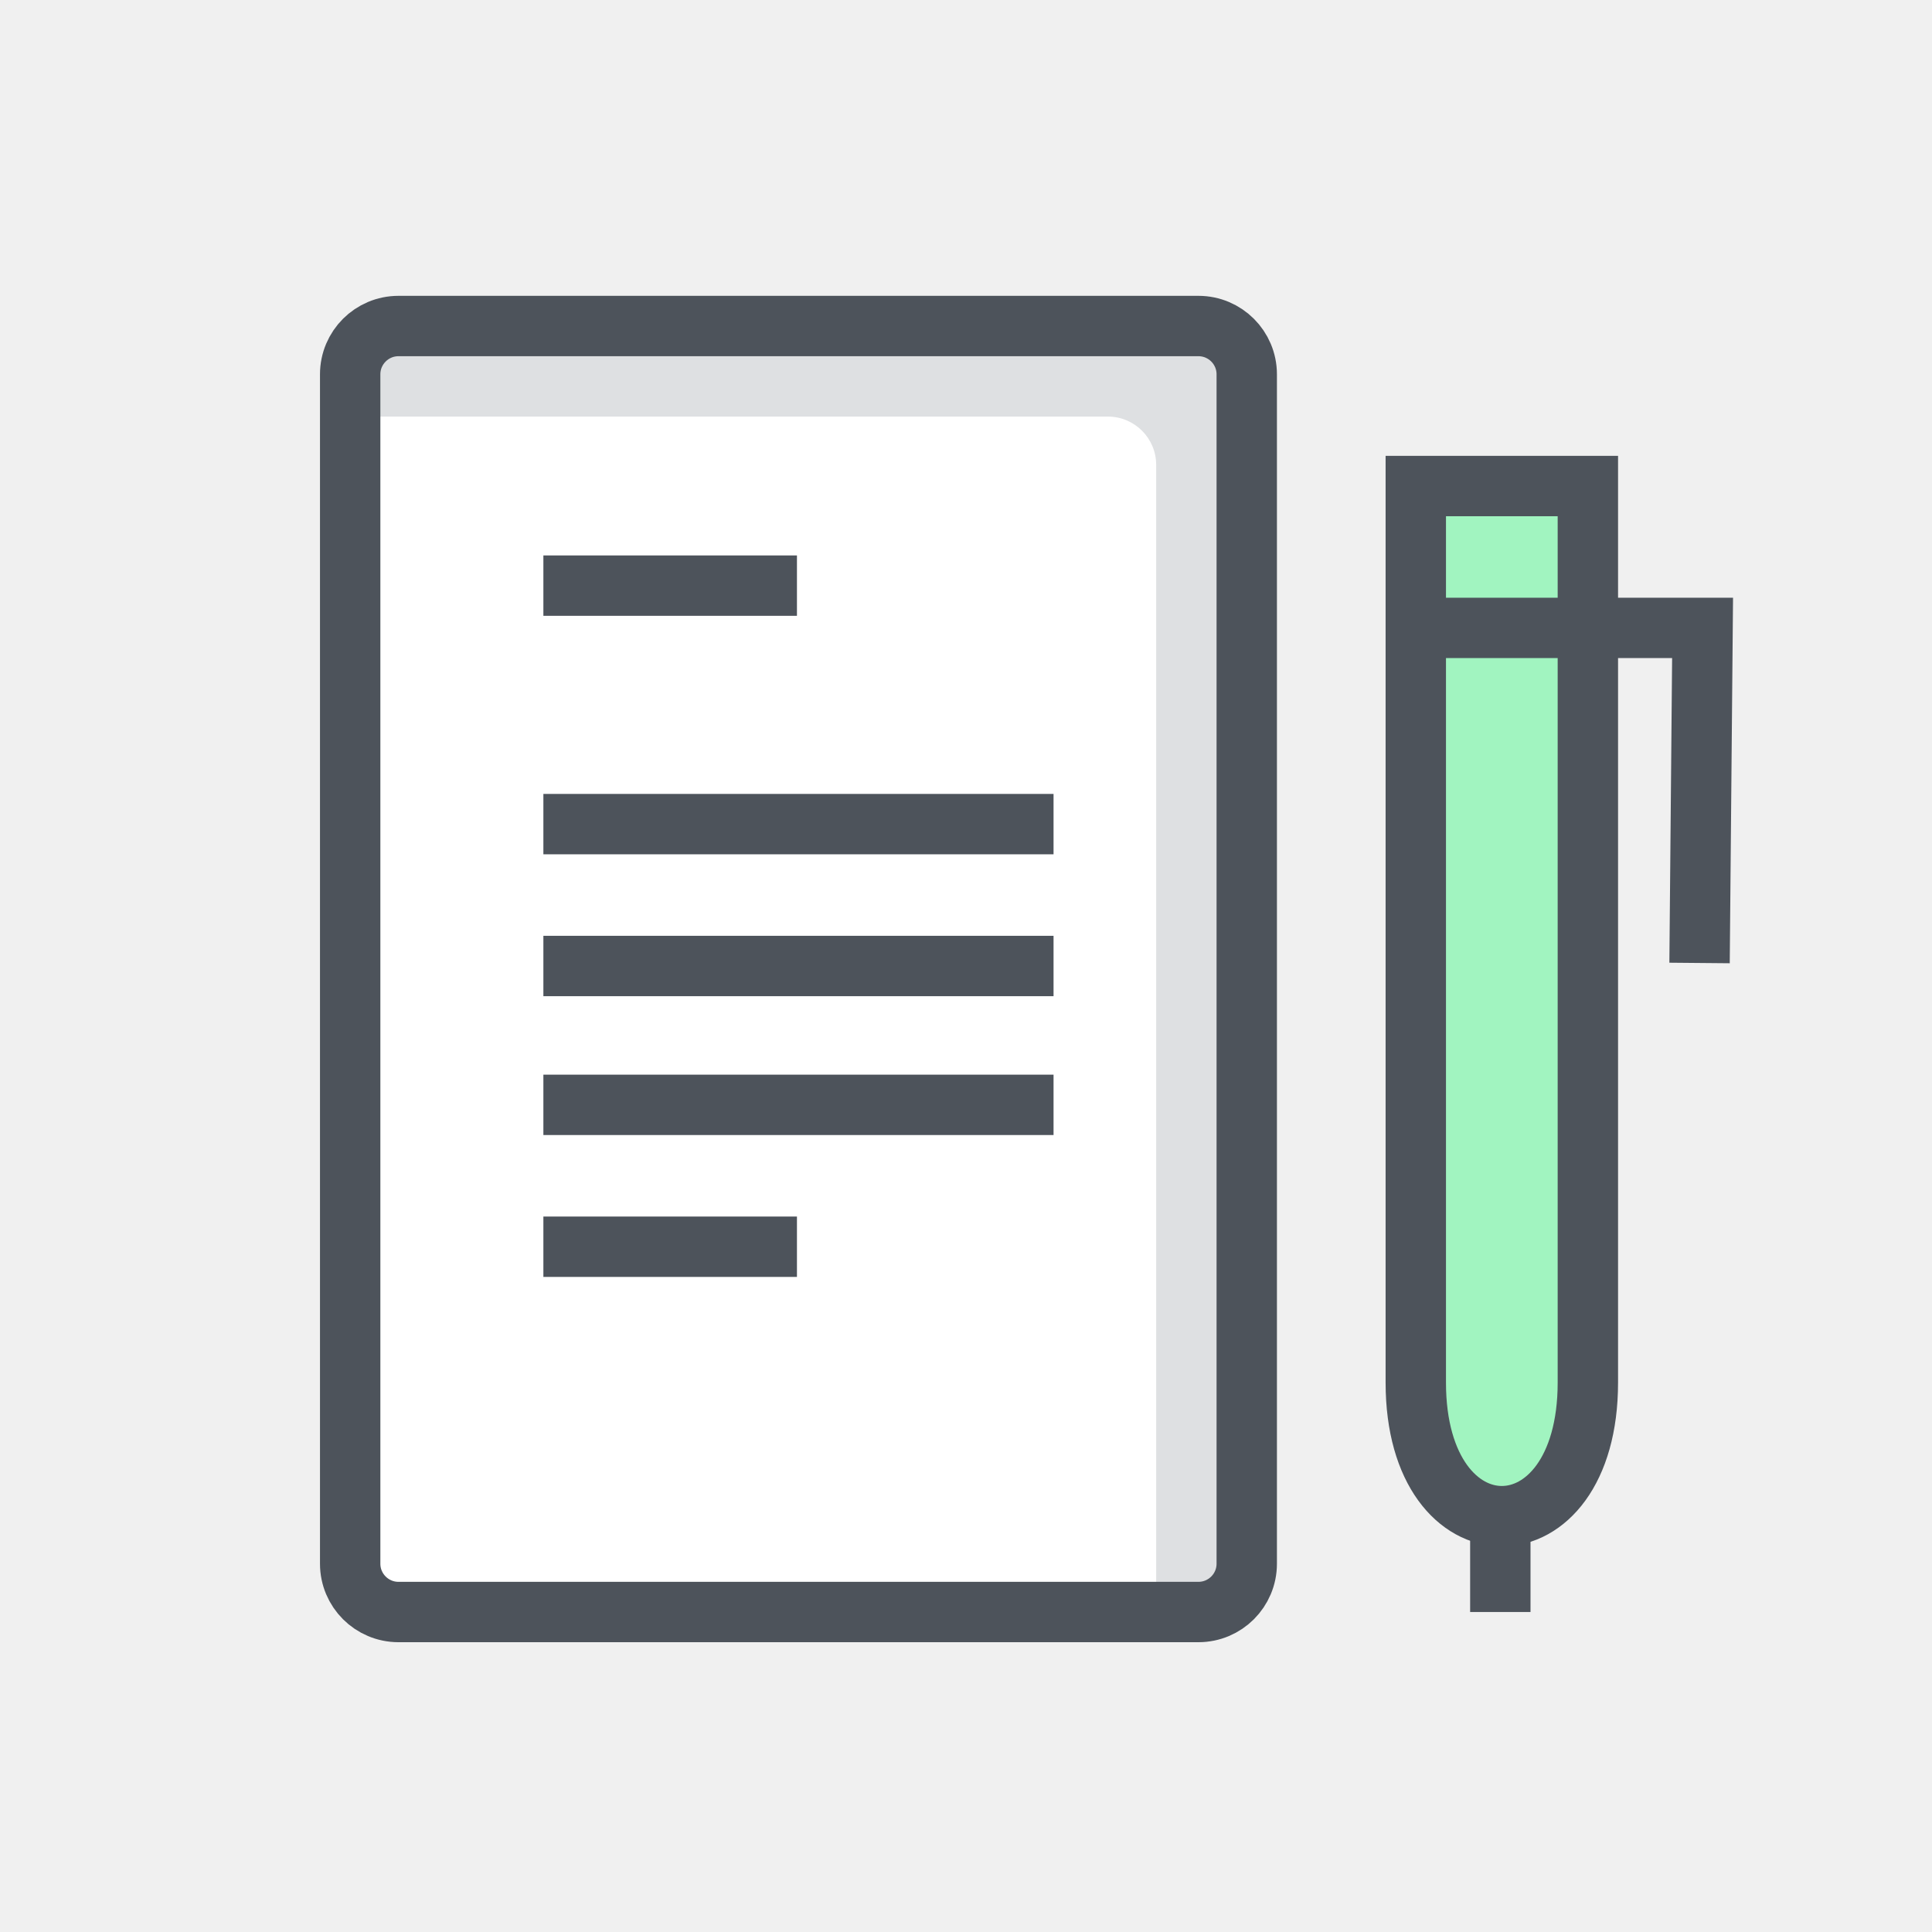
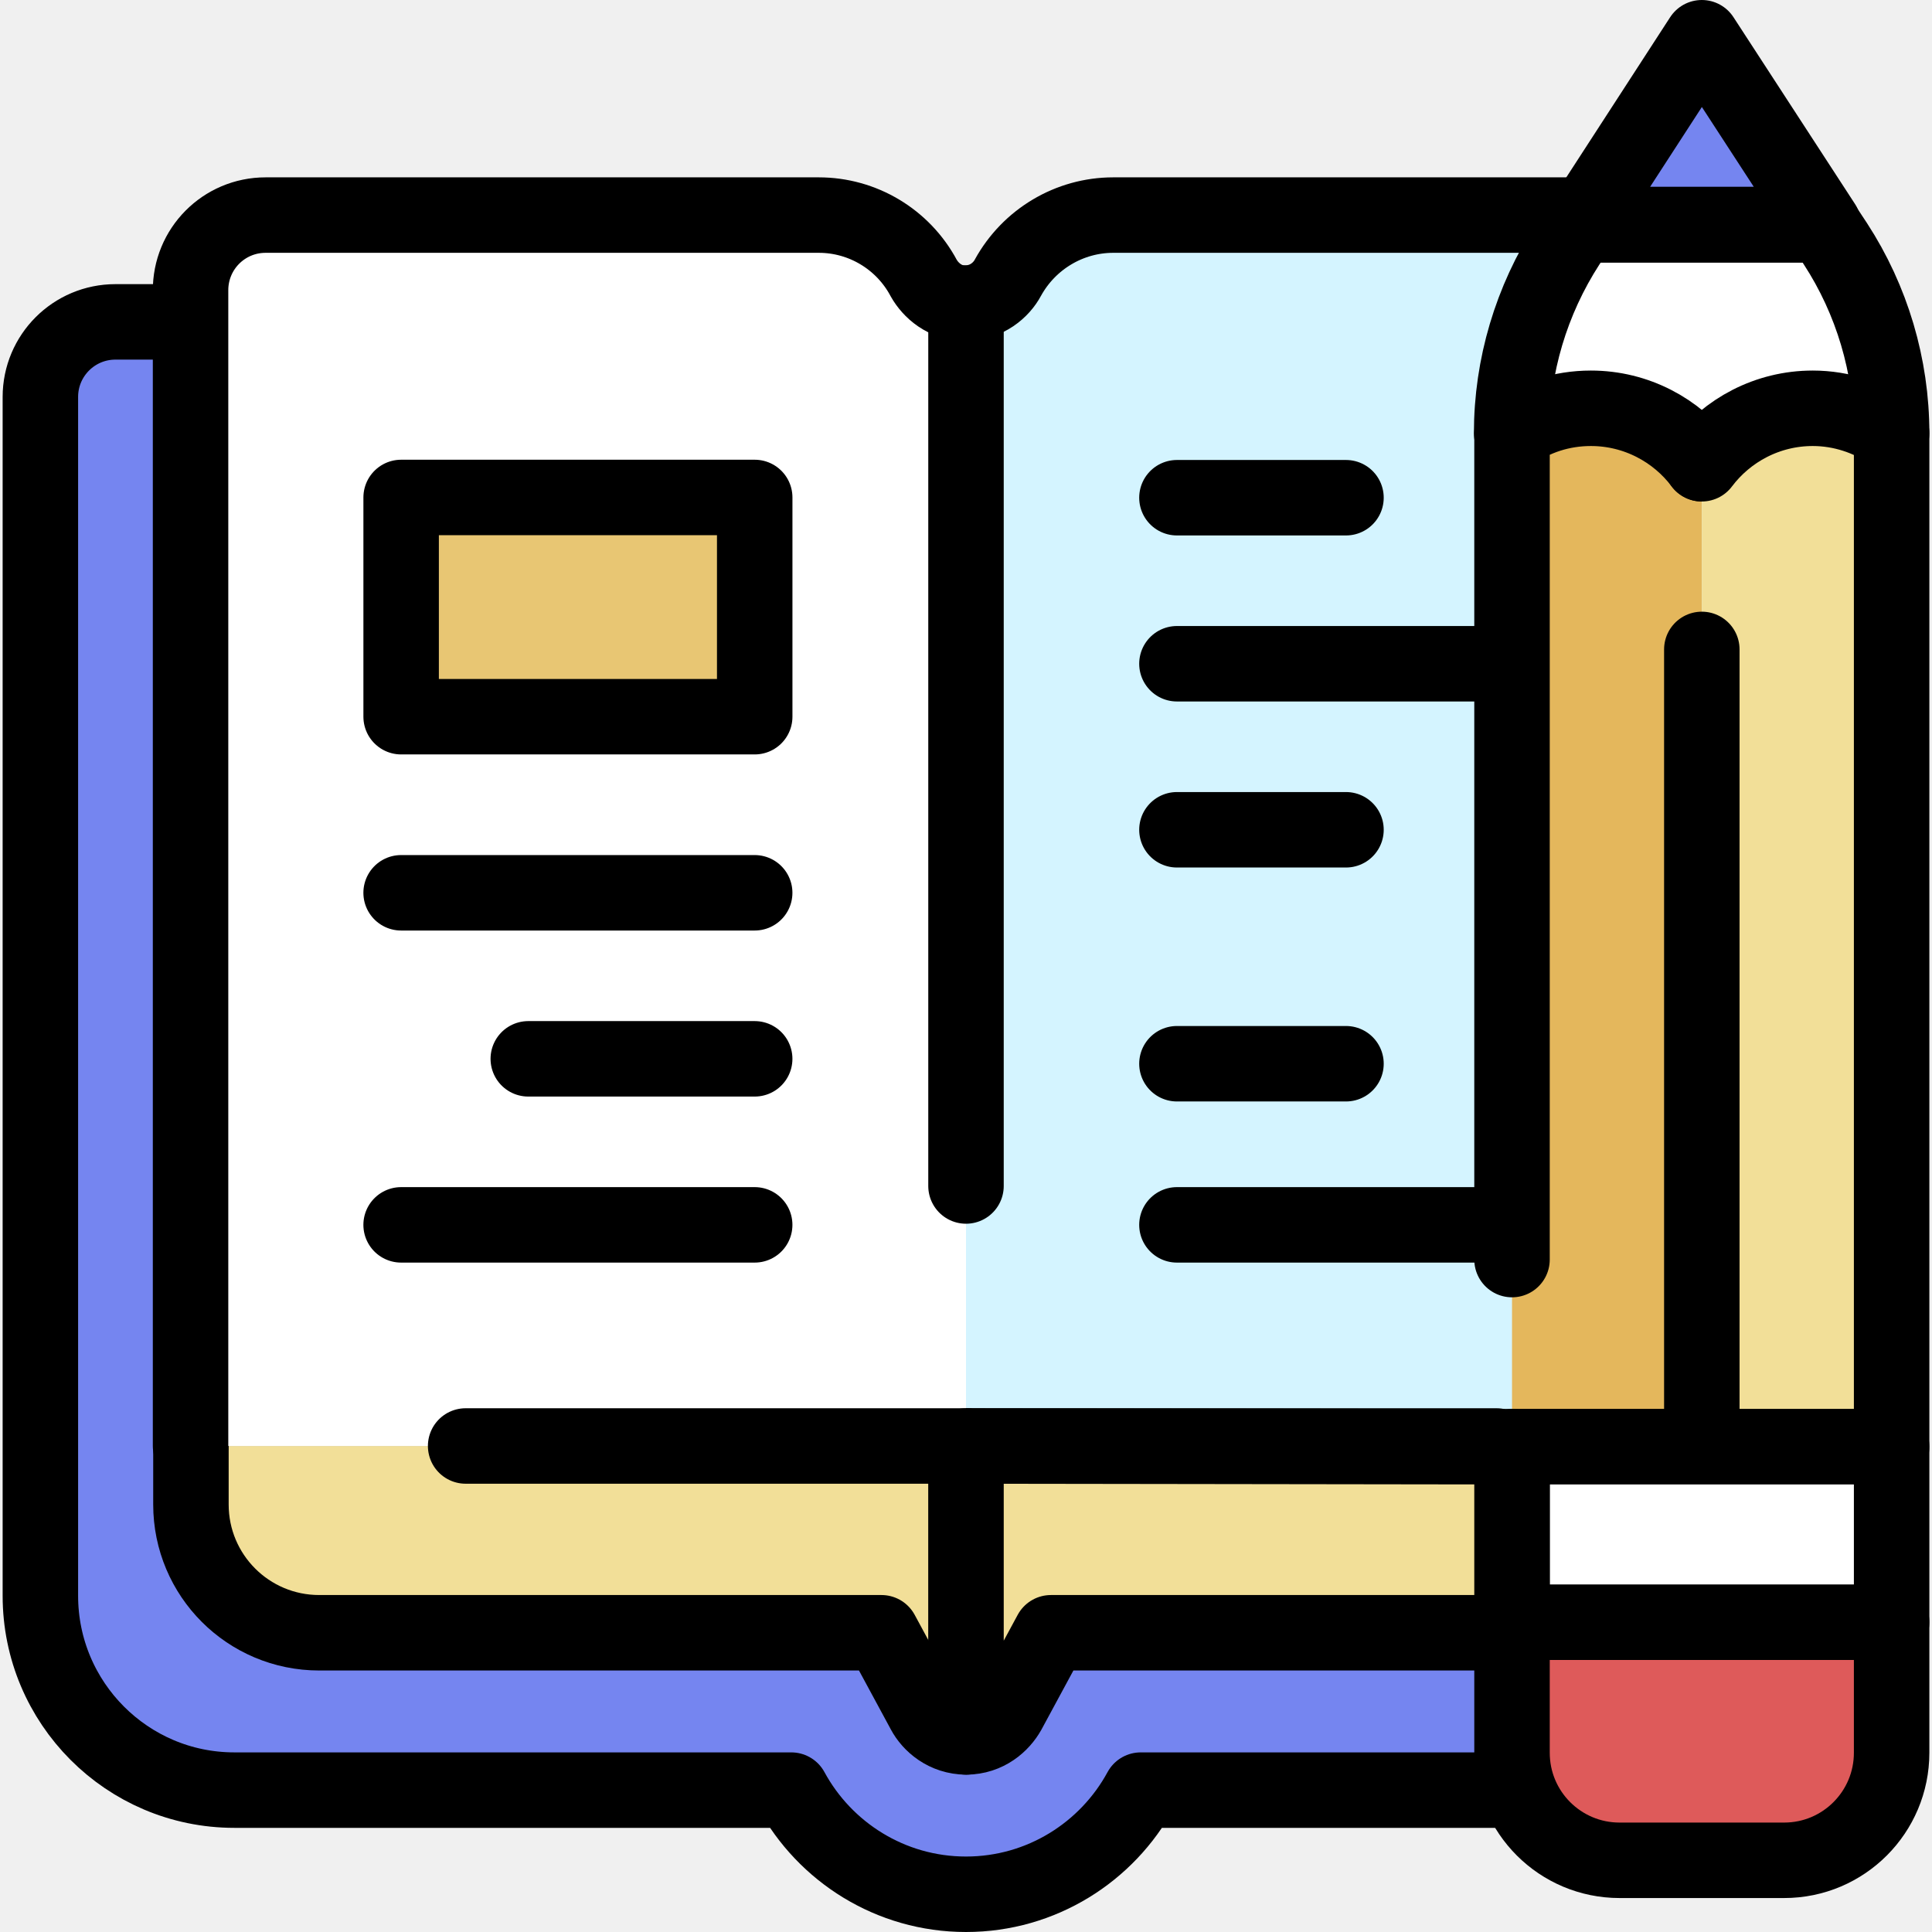
- <svg xmlns="http://www.w3.org/2000/svg" viewBox="0 0 64 64">
-   <defs>
-     <style>.cls-5{fill:none;stroke:#4d535b;stroke-miterlimit:10;stroke-width:2px}</style>
-   </defs>
-   <g style="isolation:isolate">
-     <g id="white">
-       <path d="M39.7 10.8H13.2a1.6 1.6 0 00-1.6 1.6v39.4a1.6 1.6 0 001.6 1.6h26.5a1.6 1.6 0 001.6-1.6V12.4a1.6 1.6 0 00-1.6-1.6z" fill="#fff" />
-       <path d="M39.7 10.8H13.2a1.6 1.6 0 00-1.6 1.6v1.4h25.1a1.6 1.6 0 011.6 1.6v38h1.4a1.6 1.6 0 001.6-1.6V12.4a1.6 1.6 0 00-1.6-1.6z" fill="#dee0e2" />
-     </g>
-     <g id="flah">
-       <path d="M47 16h5v32.3a1.7 1.7 0 01-1.7 1.7 3.3 3.3 0 01-3.3-3.3V16z" style="mix-blend-mode:darken" fill="#a1f4c0" />
-       <path class="cls-5" d="M39.7 10.8H13.2a1.6 1.6 0 00-1.6 1.6v39.4a1.6 1.6 0 001.6 1.6h26.5a1.6 1.6 0 001.6-1.6V12.4a1.6 1.6 0 00-1.6-1.6zm7.2 5.3h5.7v29.7c0 5.9-5.7 5.9-5.7 0V16.1z" />
-       <path class="cls-5" d="M56.3 31.9l.1-11.1h-9.5m2.8 32.6v-3.2M18 19.4h8.4M18 27.3h16.9M18 32h16.9M18 36.6h16.9M18 41.3h8.4" />
+ <svg xmlns="http://www.w3.org/2000/svg" viewBox="0 0 512 512" style="enable-background:new 0 0 512 512" xml:space="preserve">
+   <style>.st1,.st7,.st8{fill:none;stroke:#000;stroke-width:20;stroke-linecap:round;stroke-linejoin:round;stroke-miterlimit:10}.st7,.st8{fill:#f2df98}.st8{fill:#fff}</style>
+   <g id="ICON_1_">
+     <path d="M50.3 85.3H30.6c-11 0-19.9 8.9-19.9 19.9v317.7c0 28.4 23 51.5 51.4 51.5h147.6C218.6 490.8 236 502 256 502s37.4-11.2 46.3-27.6h147.6c28.4 0 51.4-23 51.4-51.5V105.2c0-11-8.9-19.9-19.9-19.9h-19.8" style="fill:#7585f0" />
+     <path class="st1" d="M50.3 85.3H30.6c-11 0-19.9 8.9-19.9 19.9v317.7c0 28.4 23 51.5 51.4 51.5h147.6C218.6 490.8 236 502 256 502s37.4-11.2 46.3-27.6h98.4" />
+     <path d="M461.4 383.2v-306c.1-11.1-8.8-20.1-19.9-20.1H295c-11.6 0-22.3 6.4-27.9 16.6-1.7 3.2-5.6 6.7-11.2 6.7v302.9h140.6" style="fill:#d4f4ff" />
+     <path class="st1" d="M256 383.2h140.6M418.9 57H295c-11.6 0-22.3 6.4-27.9 16.6v0c-1.7 3.2-5.6 6.7-11.2 6.7" />
+     <path class="st7" d="M50.6 383.2v15.5c0 18.8 15.2 34 34 34h149l11.3 20.9c1.7 3.2 5.6 6.7 11.2 6.7v-77.1" />
+     <path d="M123.4 383.2H256V80.4c-5.6 0-9.4-3.5-11.2-6.7C239.3 63.4 228.6 57 217 57H70.4c-11.1 0-20 9-19.9 20.1V383.2" style="fill:#fff" />
+     <path class="st1" d="M123.4 383.2H256M256 314.3V80.4c-5.6 0-9.4-3.5-11.2-6.7h0C239.3 63.4 228.6 57 217 57H70.4c-11.1 0-20 9-19.9 20.1V383.2M200 324.6h-93.7M200 280.6h-60M200 236.6h-93.7" />
+     <path transform="rotate(-180 153.153 160.916)" style="fill:#e8c673;stroke:#000;stroke-width:20;stroke-linecap:round;stroke-linejoin:round;stroke-miterlimit:10" d="M106.3 131.9H200V190h-93.7z" />
+     <path class="st1" d="M311.9 131.9h44.8M311.9 175.9h84.7M311.9 324.6h84.7M311.9 219.9h44.8M311.9 281.9h44.8" />
+     <g>
+       <path class="st8" d="M501.3 114.8h0c0-17.8-5.2-35.3-14.9-50.2l-3.3-5h-64.3l-3.3 5c-9.7 15-14.9 32.4-14.9 50.2v0" />
+       <path d="M451 122.9c-6.7-8.9-17.4-14.7-29.4-14.7-7.8 0-15 2.4-20.9 6.6v268.6H451" style="fill:#e4b75c" />
+       <path class="st1" d="M400.7 383.4H451M451 122.9c-6.7-8.9-17.4-14.7-29.4-14.7-7.8 0-15 2.4-20.9 6.6v219" />
+       <path class="st7" d="M451 172.1v211.3h50.3V114.8c-5.9-4.1-13.2-6.6-20.9-6.6-12 0-22.7 5.8-29.4 14.7" />
+       <path style="fill:#7585f0;stroke:#000;stroke-width:20;stroke-linecap:round;stroke-linejoin:round;stroke-miterlimit:10" d="M418.9 59.5h64.3L451 10z" />
+       <g>
+         <path d="M400.7 464.5c0 15.8 12.8 28.5 28.5 28.5h43.6c15.8 0 28.5-12.8 28.5-28.5v-34.6H400.7v34.6z" style="fill:#de5a5a;stroke:#000;stroke-width:20;stroke-linecap:round;stroke-linejoin:round;stroke-miterlimit:10" />
+         <path class="st8" d="M400.7 383.4h100.6v46.5H400.7z" />
+         <path class="st7" d="m400.7 383.4-144.7-.2v77.1c5.6 0 9.4-3.5 11.2-6.7l11.3-20.9h122.2v-49.3z" />
+       </g>
    </g>
  </g>
</svg>
